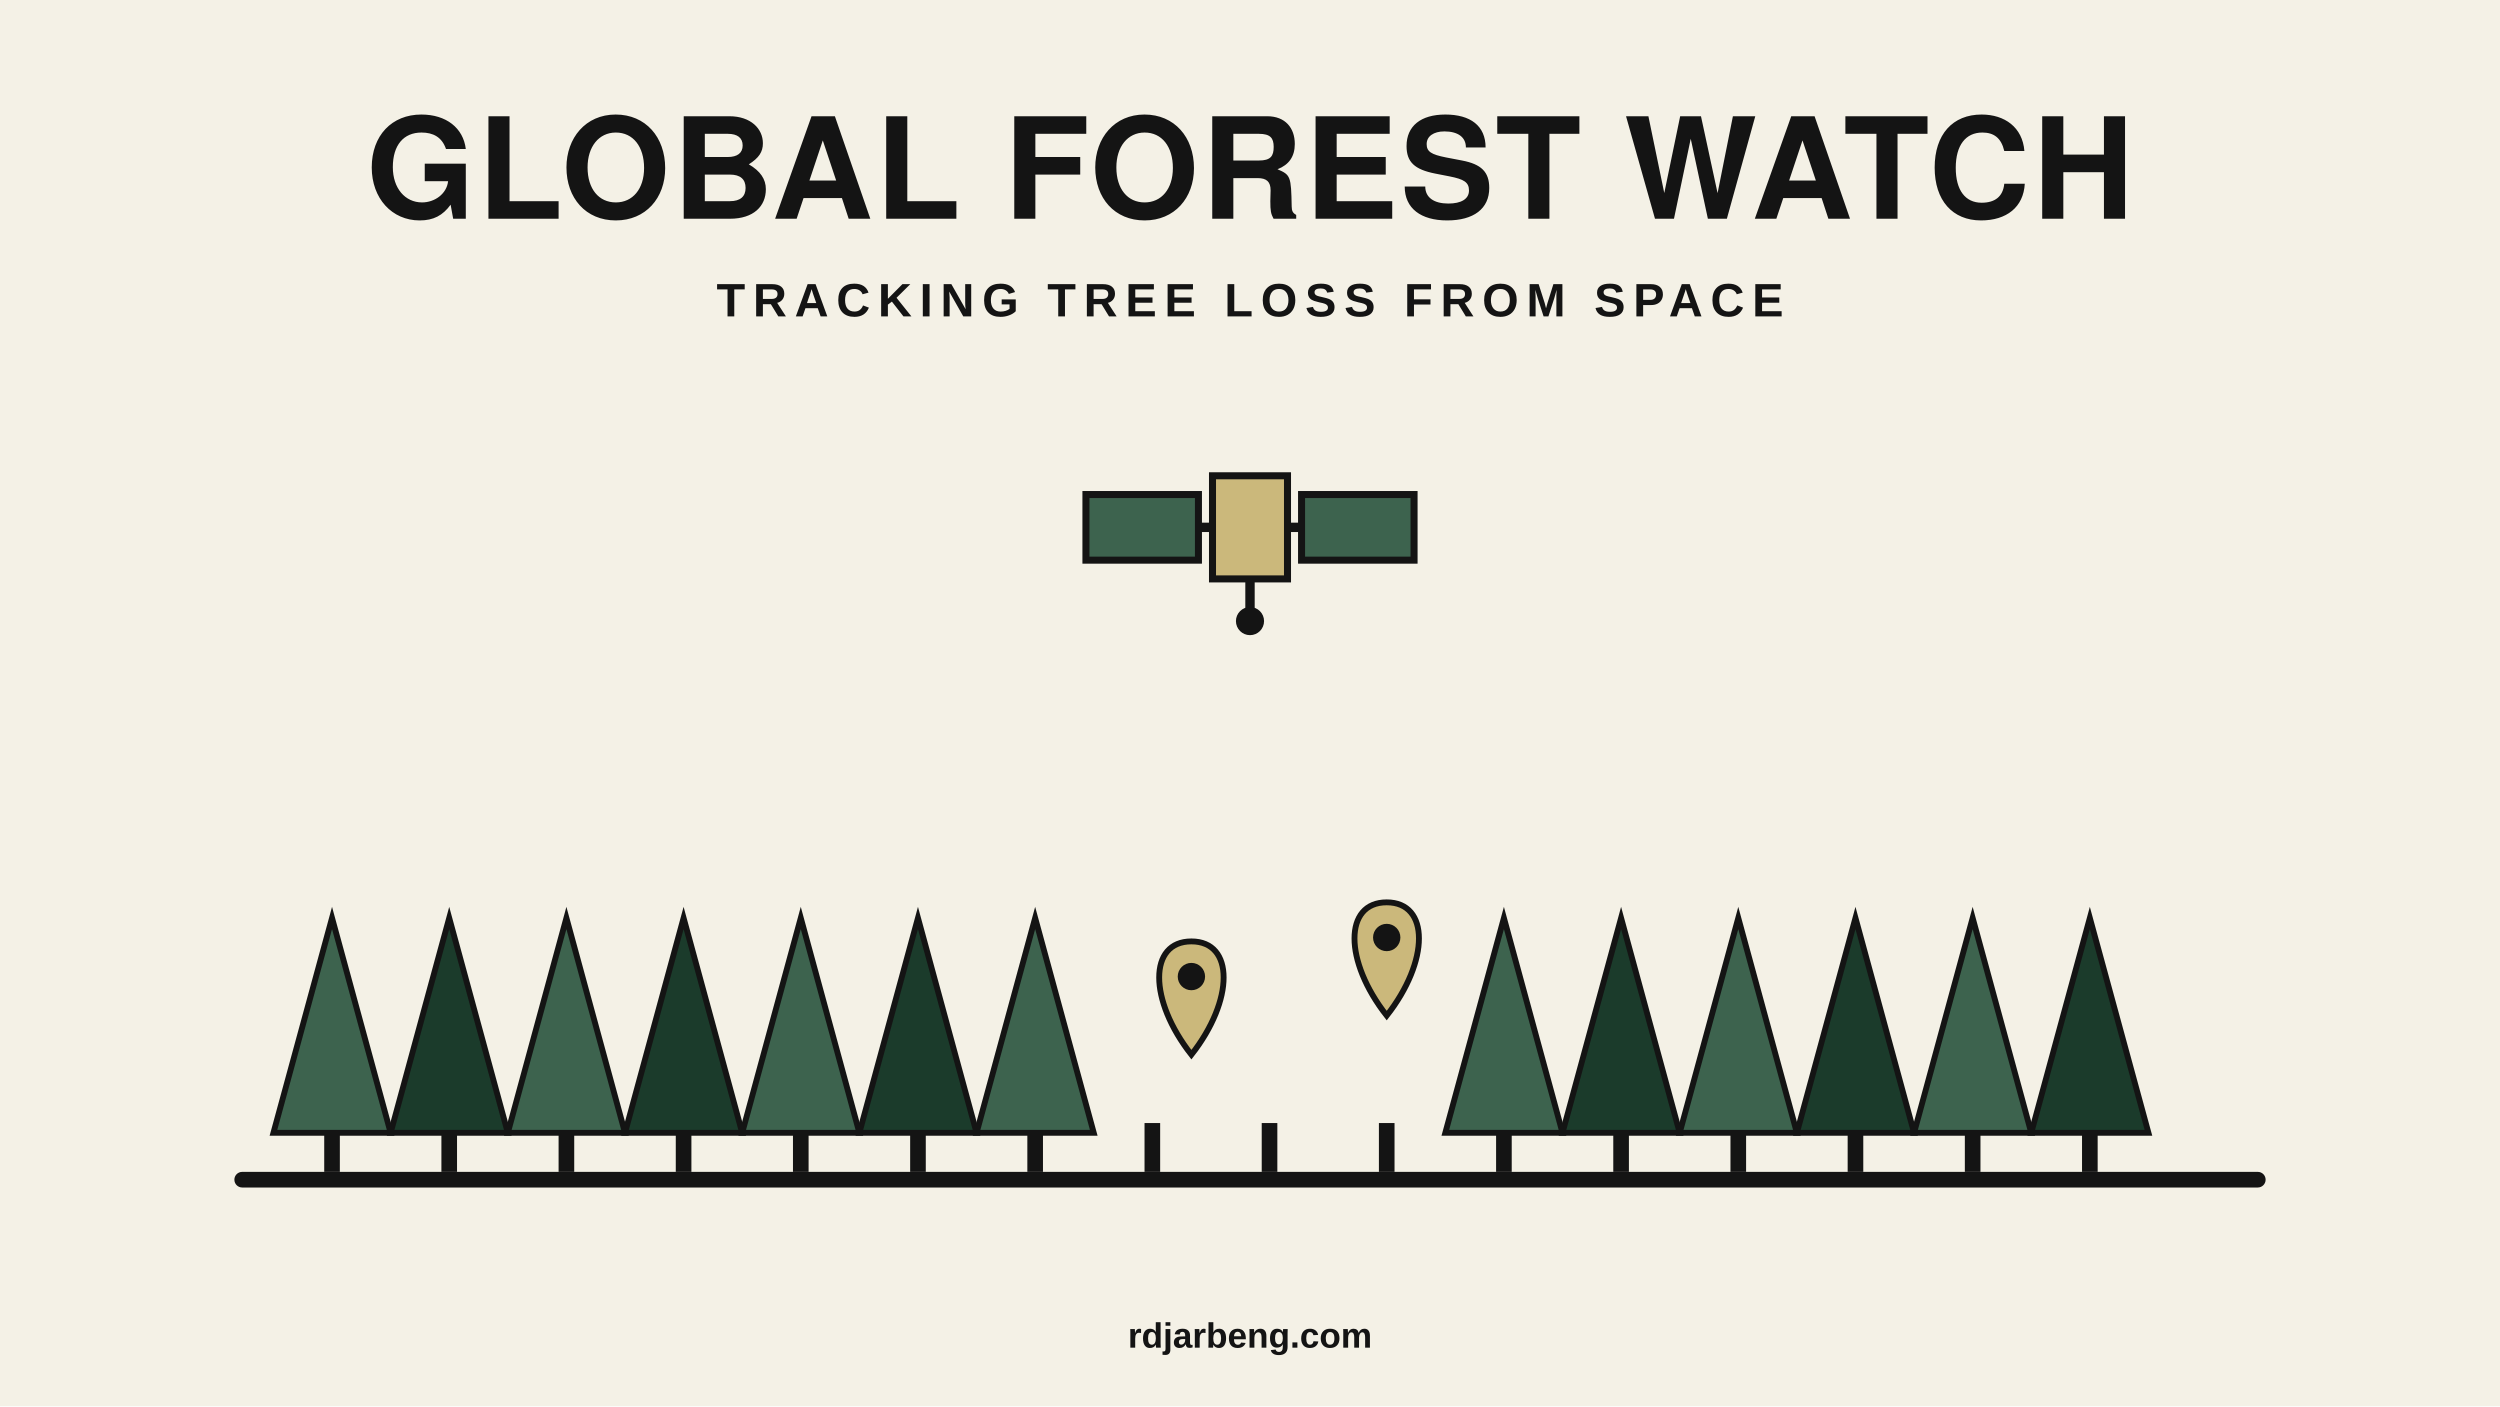
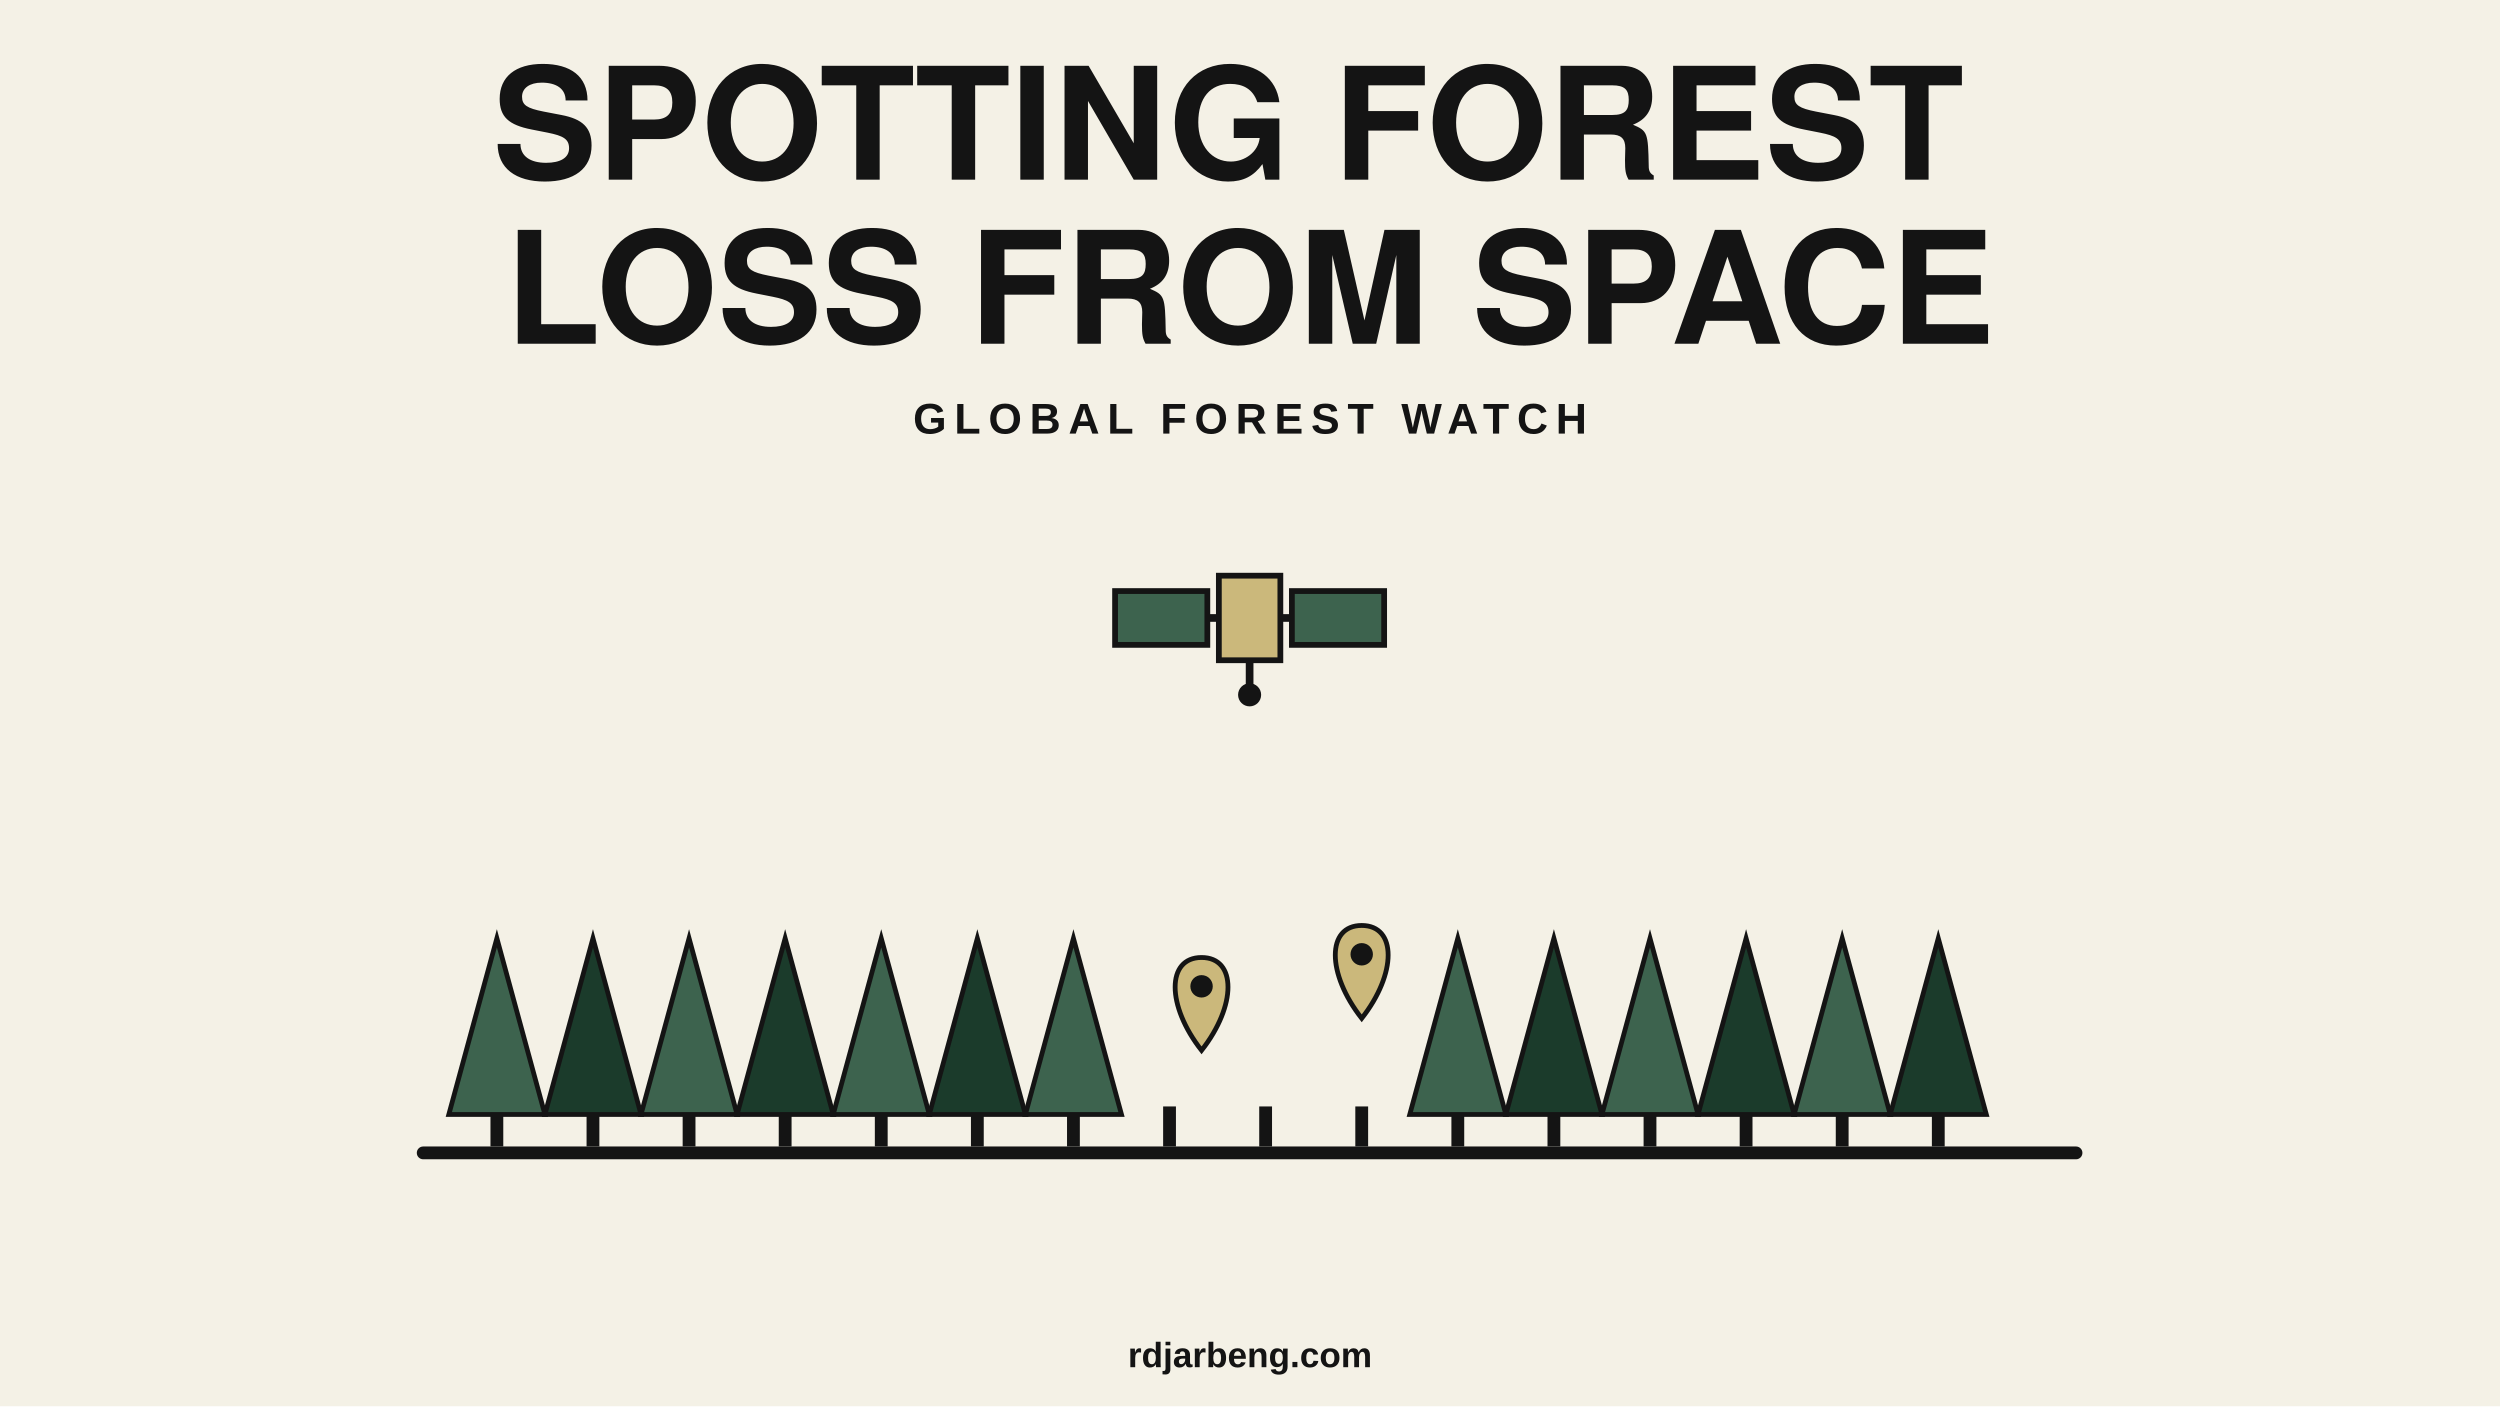
<svg xmlns="http://www.w3.org/2000/svg" viewBox="0 0 1280 720" width="1280" height="720">
  <rect width="1280" height="720" fill="#f4f1e6" />
  <g fill="#141414" font-family="'Arial Black', 'Helvetica Neue', Impact, sans-serif" text-anchor="middle">
-     <text x="640" y="112" font-size="72" font-weight="900" letter-spacing="1">GLOBAL FOREST WATCH</text>
-     <text x="640" y="162" font-size="24" font-weight="700" letter-spacing="4" font-family="Arial, Helvetica, sans-serif">TRACKING TREE LOSS FROM SPACE</text>
+     <text x="640" y="92" font-size="80" font-weight="900">
+       <tspan x="640" dy="0">SPOTTING FOREST</tspan>
+       <tspan x="640" dy="84">LOSS FROM SPACE</tspan>
+     </text>
+     <text x="640" y="222" font-size="22" font-weight="700" letter-spacing="4" font-family="Arial, Helvetica, sans-serif">GLOBAL FOREST WATCH</text>
  </g>
-   <g transform="translate(640 270) scale(1.2)">
-     <rect x="-70" y="-14" width="48" height="28" fill="#3d634e" stroke="#141414" stroke-width="3" />
-     <rect x="22" y="-14" width="48" height="28" fill="#3d634e" stroke="#141414" stroke-width="3" />
-     <line x1="-22" y1="0" x2="-14" y2="0" stroke="#141414" stroke-width="4" />
-     <line x1="14" y1="0" x2="22" y2="0" stroke="#141414" stroke-width="4" />
-     <rect x="-16" y="-22" width="32" height="44" fill="#cbb87b" stroke="#141414" stroke-width="3" />
-     <line x1="0" y1="22" x2="0" y2="36" stroke="#141414" stroke-width="4" />
-     <circle cx="0" cy="40" r="6" fill="#141414" />
+   <g transform="translate(115 95) scale(0.82)">
+     <g transform="translate(640 270) scale(1.2)">
+       <rect x="-70" y="-14" width="48" height="28" fill="#3d634e" stroke="#141414" stroke-width="3" />
+       <rect x="22" y="-14" width="48" height="28" fill="#3d634e" stroke="#141414" stroke-width="3" />
+       <line x1="-22" y1="0" x2="-14" y2="0" stroke="#141414" stroke-width="4" />
+       <line x1="14" y1="0" x2="22" y2="0" stroke="#141414" stroke-width="4" />
+       <rect x="-16" y="-22" width="32" height="44" fill="#cbb87b" stroke="#141414" stroke-width="3" />
+       <line x1="0" y1="22" x2="0" y2="36" stroke="#141414" stroke-width="4" />
+       <circle cx="0" cy="40" r="6" fill="#141414" />
+     </g>
+     <path d="M170 470 L200 580 L140 580 Z" fill="#3d634e" stroke="#141414" stroke-width="3" />
+     <rect x="166" y="580" width="8" height="20" fill="#141414" />
+     <path d="M230 470 L260 580 L200 580 Z" fill="#1b3b2b" stroke="#141414" stroke-width="3" />
+     <rect x="226" y="580" width="8" height="20" fill="#141414" />
+     <path d="M290 470 L320 580 L260 580 Z" fill="#3d634e" stroke="#141414" stroke-width="3" />
+     <rect x="286" y="580" width="8" height="20" fill="#141414" />
+     <path d="M350 470 L380 580 L320 580 Z" fill="#1b3b2b" stroke="#141414" stroke-width="3" />
+     <rect x="346" y="580" width="8" height="20" fill="#141414" />
+     <path d="M410 470 L440 580 L380 580 Z" fill="#3d634e" stroke="#141414" stroke-width="3" />
+     <rect x="406" y="580" width="8" height="20" fill="#141414" />
+     <path d="M470 470 L500 580 L440 580 Z" fill="#1b3b2b" stroke="#141414" stroke-width="3" />
+     <rect x="466" y="580" width="8" height="20" fill="#141414" />
+     <path d="M530 470 L560 580 L500 580 Z" fill="#3d634e" stroke="#141414" stroke-width="3" />
+     <rect x="526" y="580" width="8" height="20" fill="#141414" />
+     <rect x="586" y="575" width="8" height="25" fill="#141414" />
+     <rect x="646" y="575" width="8" height="25" fill="#141414" />
+     <rect x="706" y="575" width="8" height="25" fill="#141414" />
+     <path d="M770 470 L800 580 L740 580 Z" fill="#3d634e" stroke="#141414" stroke-width="3" />
+     <rect x="766" y="580" width="8" height="20" fill="#141414" />
+     <path d="M830 470 L860 580 L800 580 Z" fill="#1b3b2b" stroke="#141414" stroke-width="3" />
+     <rect x="826" y="580" width="8" height="20" fill="#141414" />
+     <path d="M890 470 L920 580 L860 580 Z" fill="#3d634e" stroke="#141414" stroke-width="3" />
+     <rect x="886" y="580" width="8" height="20" fill="#141414" />
+     <path d="M950 470 L980 580 L920 580 Z" fill="#1b3b2b" stroke="#141414" stroke-width="3" />
+     <rect x="946" y="580" width="8" height="20" fill="#141414" />
+     <path d="M1010 470 L1040 580 L980 580 Z" fill="#3d634e" stroke="#141414" stroke-width="3" />
+     <rect x="1006" y="580" width="8" height="20" fill="#141414" />
+     <path d="M1070 470 L1100 580 L1040 580 Z" fill="#1b3b2b" stroke="#141414" stroke-width="3" />
+     <rect x="1066" y="580" width="8" height="20" fill="#141414" />
+     <path d="M610 540 C588 512 588 482 610 482 C632 482 632 512 610 540 Z" fill="#cbb87b" stroke="#141414" stroke-width="3" />
+     <circle cx="610" cy="500" r="7" fill="#141414" />
+     <path d="M710 520 C688 492 688 462 710 462 C732 462 732 492 710 520 Z" fill="#cbb87b" stroke="#141414" stroke-width="3" />
+     <circle cx="710" cy="480" r="7" fill="#141414" />
+     <rect x="120" y="600" width="1040" height="8" rx="4" fill="#141414" />
  </g>
-   <path d="M170 470 L200 580 L140 580 Z" fill="#3d634e" stroke="#141414" stroke-width="3" />
-   <rect x="166" y="580" width="8" height="20" fill="#141414" />
-   <path d="M230 470 L260 580 L200 580 Z" fill="#1b3b2b" stroke="#141414" stroke-width="3" />
-   <rect x="226" y="580" width="8" height="20" fill="#141414" />
-   <path d="M290 470 L320 580 L260 580 Z" fill="#3d634e" stroke="#141414" stroke-width="3" />
-   <rect x="286" y="580" width="8" height="20" fill="#141414" />
-   <path d="M350 470 L380 580 L320 580 Z" fill="#1b3b2b" stroke="#141414" stroke-width="3" />
-   <rect x="346" y="580" width="8" height="20" fill="#141414" />
-   <path d="M410 470 L440 580 L380 580 Z" fill="#3d634e" stroke="#141414" stroke-width="3" />
-   <rect x="406" y="580" width="8" height="20" fill="#141414" />
-   <path d="M470 470 L500 580 L440 580 Z" fill="#1b3b2b" stroke="#141414" stroke-width="3" />
-   <rect x="466" y="580" width="8" height="20" fill="#141414" />
-   <path d="M530 470 L560 580 L500 580 Z" fill="#3d634e" stroke="#141414" stroke-width="3" />
-   <rect x="526" y="580" width="8" height="20" fill="#141414" />
-   <rect x="586" y="575" width="8" height="25" fill="#141414" />
-   <rect x="646" y="575" width="8" height="25" fill="#141414" />
-   <rect x="706" y="575" width="8" height="25" fill="#141414" />
-   <path d="M770 470 L800 580 L740 580 Z" fill="#3d634e" stroke="#141414" stroke-width="3" />
-   <rect x="766" y="580" width="8" height="20" fill="#141414" />
-   <path d="M830 470 L860 580 L800 580 Z" fill="#1b3b2b" stroke="#141414" stroke-width="3" />
-   <rect x="826" y="580" width="8" height="20" fill="#141414" />
-   <path d="M890 470 L920 580 L860 580 Z" fill="#3d634e" stroke="#141414" stroke-width="3" />
-   <rect x="886" y="580" width="8" height="20" fill="#141414" />
-   <path d="M950 470 L980 580 L920 580 Z" fill="#1b3b2b" stroke="#141414" stroke-width="3" />
-   <rect x="946" y="580" width="8" height="20" fill="#141414" />
-   <path d="M1010 470 L1040 580 L980 580 Z" fill="#3d634e" stroke="#141414" stroke-width="3" />
-   <rect x="1006" y="580" width="8" height="20" fill="#141414" />
-   <path d="M1070 470 L1100 580 L1040 580 Z" fill="#1b3b2b" stroke="#141414" stroke-width="3" />
-   <rect x="1066" y="580" width="8" height="20" fill="#141414" />
-   <path d="M610 540 C588 512 588 482 610 482 C632 482 632 512 610 540 Z" fill="#cbb87b" stroke="#141414" stroke-width="3" />
-   <circle cx="610" cy="500" r="7" fill="#141414" />
-   <path d="M710 520 C688 492 688 462 710 462 C732 462 732 492 710 520 Z" fill="#cbb87b" stroke="#141414" stroke-width="3" />
-   <circle cx="710" cy="480" r="7" fill="#141414" />
-   <rect x="120" y="600" width="1040" height="8" rx="4" fill="#141414" />
-   <text x="640" y="690" font-family="Arial, Helvetica, sans-serif" font-size="18" font-weight="600" fill="#141414" text-anchor="middle">rdjarbeng.com</text>
+   <text x="640" y="700" font-family="Arial, Helvetica, sans-serif" font-size="18" font-weight="600" fill="#141414" text-anchor="middle">rdjarbeng.com</text>
</svg>
